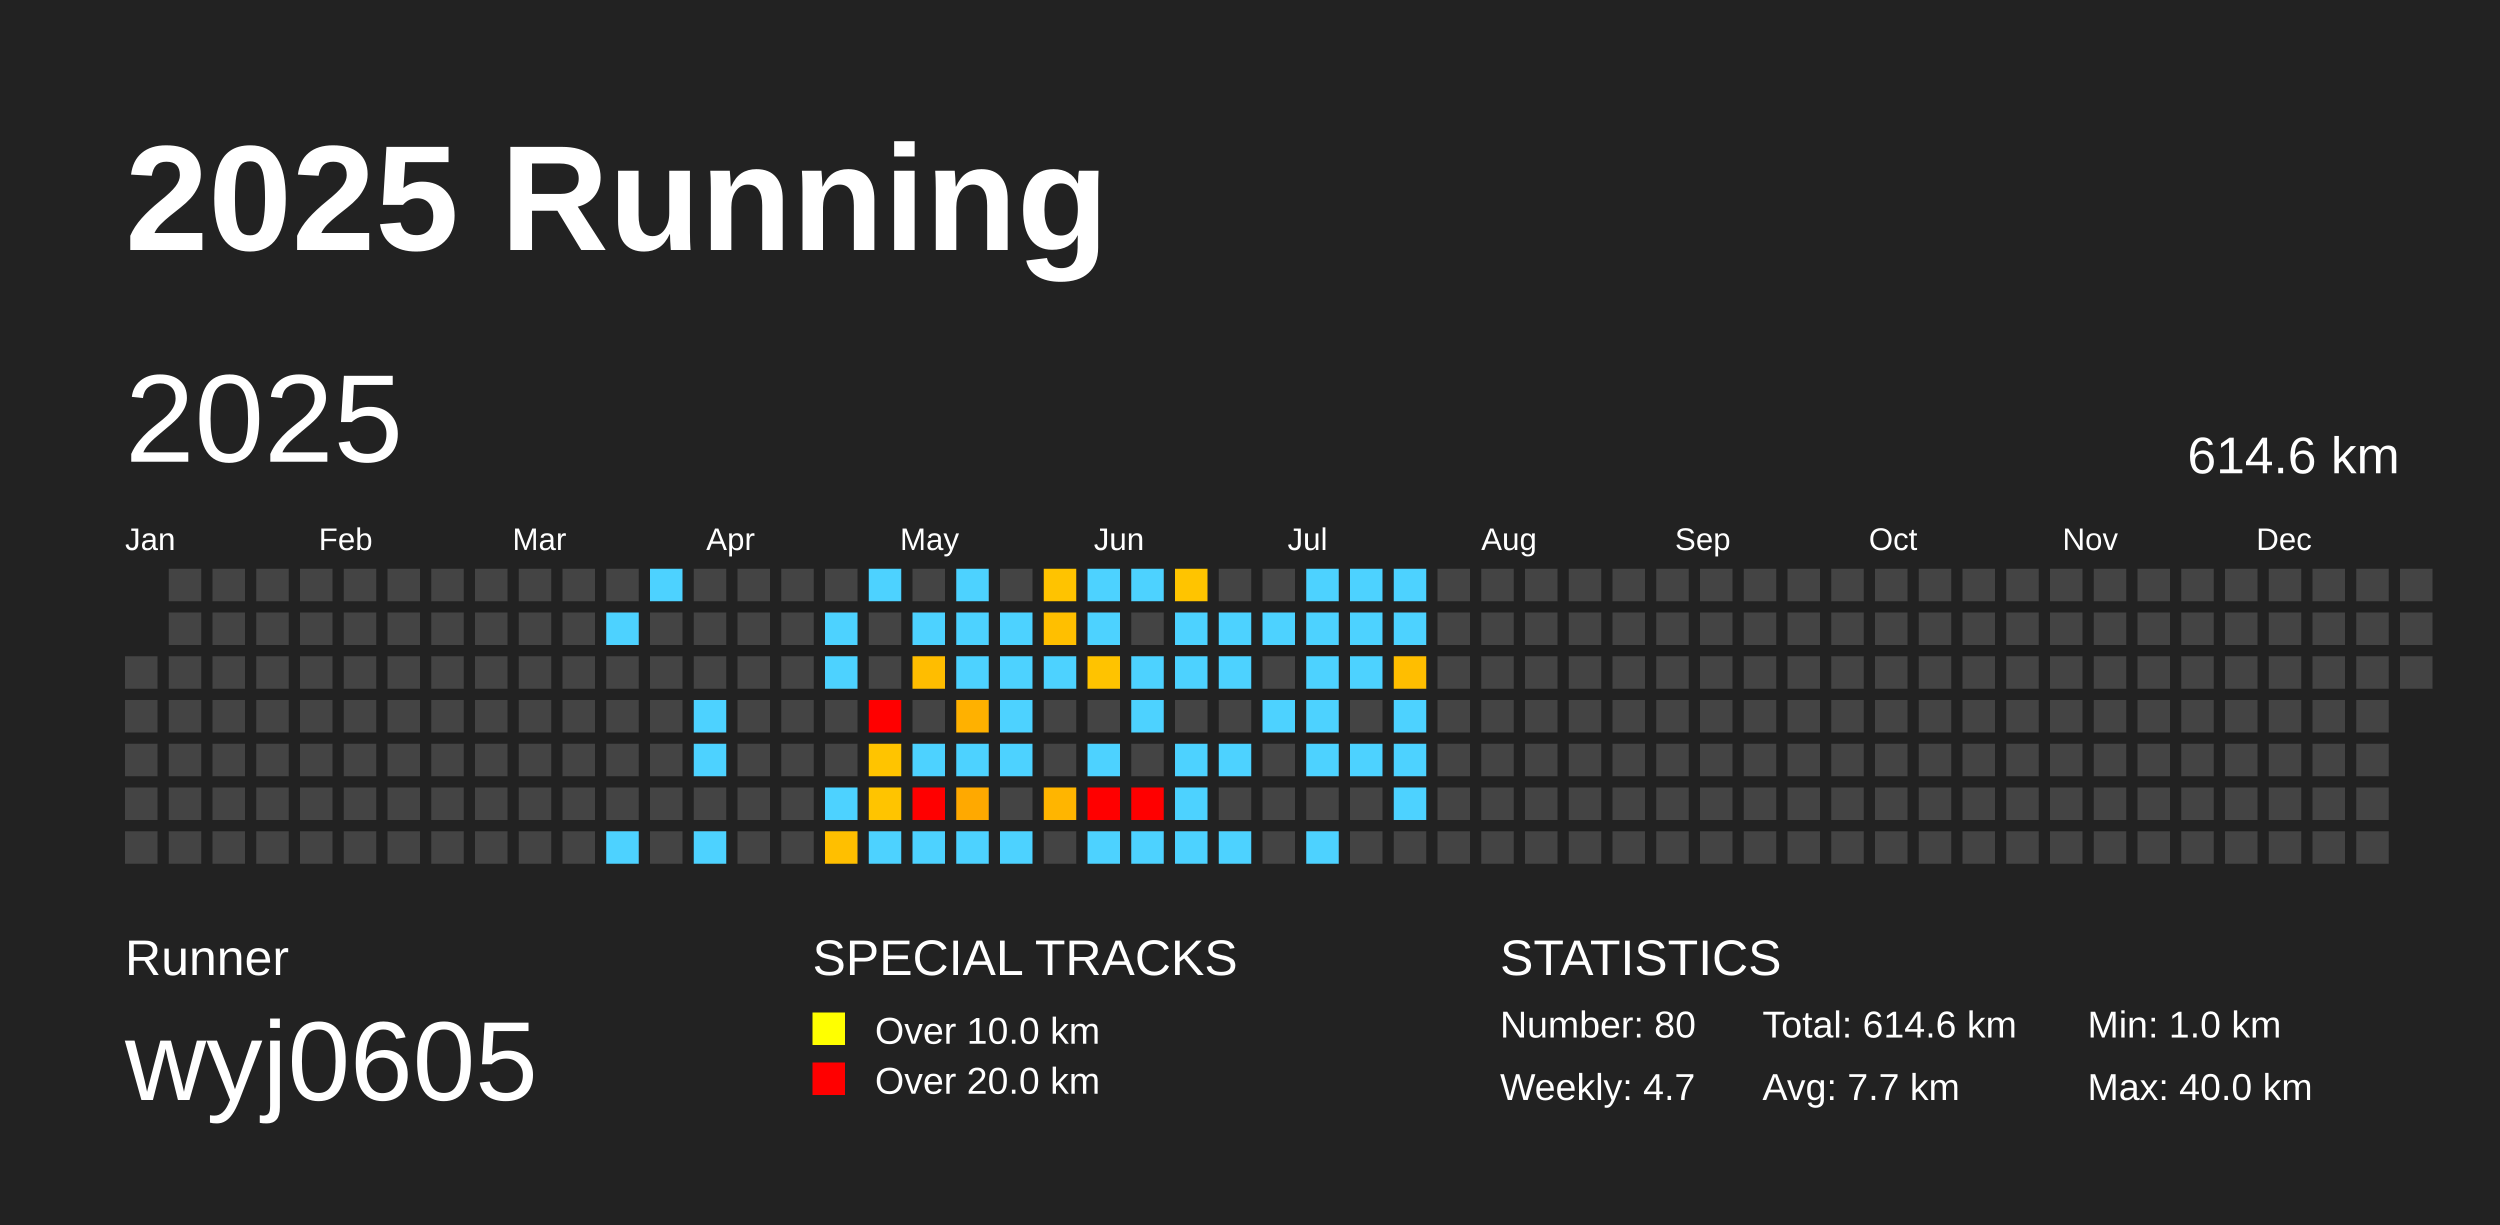
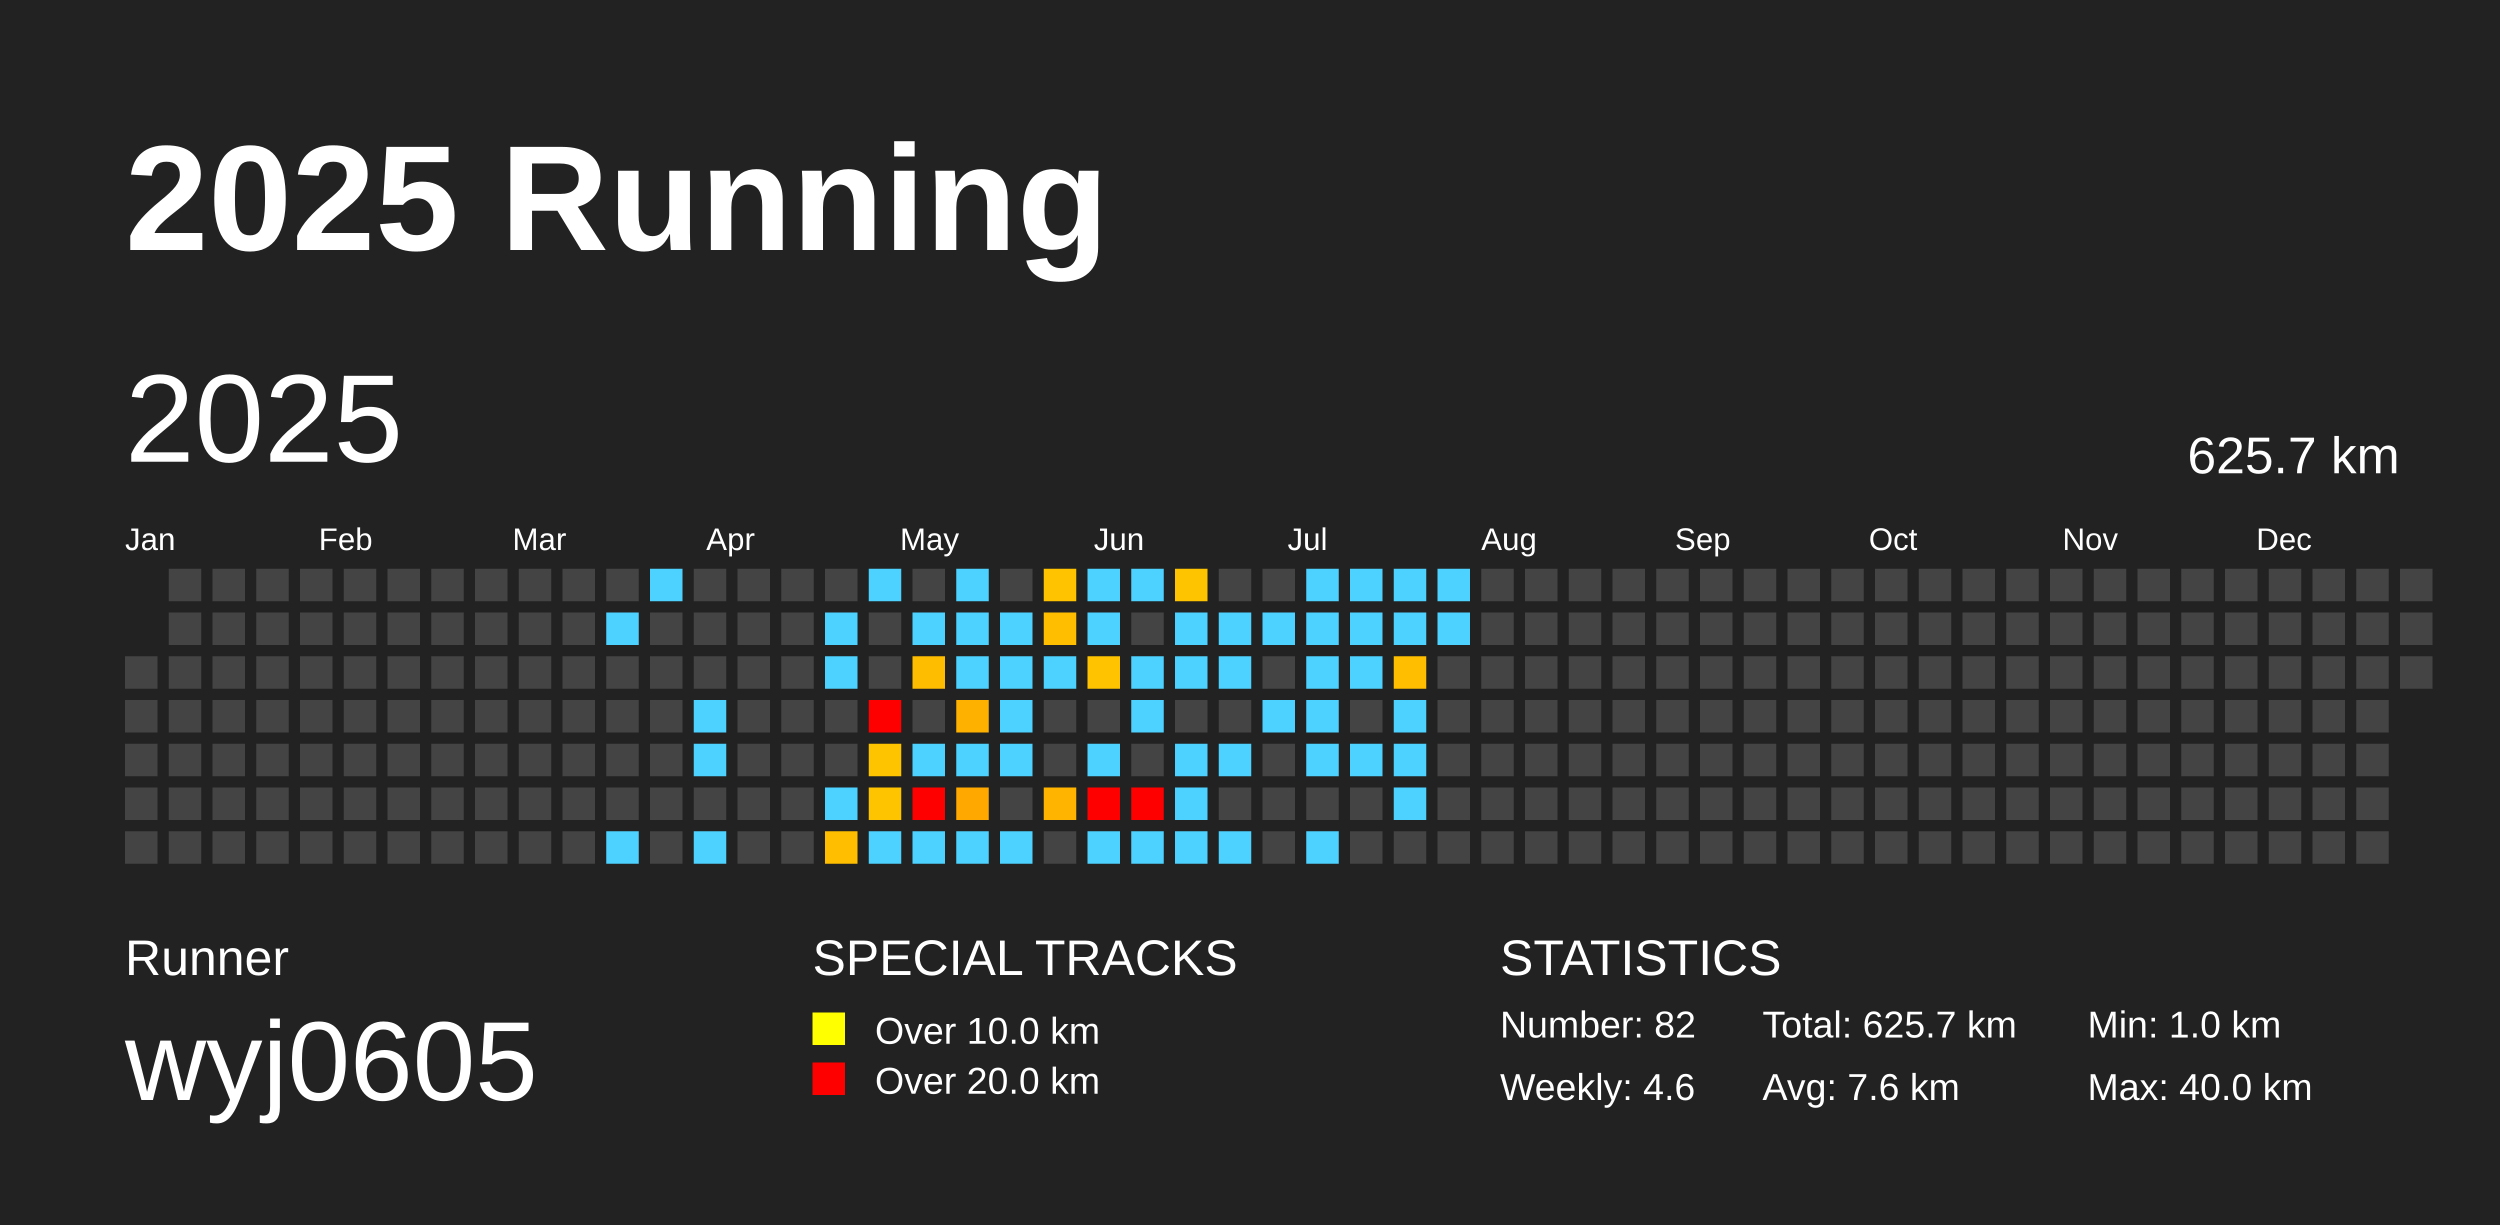
<svg xmlns="http://www.w3.org/2000/svg" baseProfile="full" height="98mm" version="1.1" viewBox="0,0,200,98" width="200mm">
  <defs />
  <rect fill="#222222" height="98" width="200" x="0" y="0" />
  <text fill="#FFFFFF" style="font-size:12px; font-family:Arial; font-weight:bold;" x="10" y="20">2025 Running</text>
  <text fill="#FFFFFF" style="font-size:4px; font-family:Arial" x="10" y="78">Runner</text>
  <text fill="#FFFFFF" style="font-size:9px; font-family:Arial" x="10" y="88">wyj0605</text>
  <text fill="#FFFFFF" style="font-size:4px; font-family:Arial" x="65" y="78">SPECIAL TRACKS</text>
  <rect fill="yellow" height="2.6" width="2.6" x="65" y="81" />
  <text fill="#FFFFFF" style="font-size:3px; font-family:Arial" x="70" y="83.5">Over 10.0 km</text>
  <rect fill="red" height="2.6" width="2.6" x="65" y="85" />
  <text fill="#FFFFFF" style="font-size:3px; font-family:Arial" x="70" y="87.5">Over 20.0 km</text>
  <text fill="#FFFFFF" style="font-size:4px; font-family:Arial" x="120" y="78">STATISTICS</text>
-   <text fill="#FFFFFF" style="font-size:3px; font-family:Arial" x="120" y="83">Number: 80</text>
-   <text fill="#FFFFFF" style="font-size:3px; font-family:Arial" x="120" y="88">Weekly: 4.7</text>
-   <text fill="#FFFFFF" style="font-size:3px; font-family:Arial" x="141" y="83">Total: 614.6 km</text>
-   <text fill="#FFFFFF" style="font-size:3px; font-family:Arial" x="141" y="88">Avg: 7.7 km</text>
+   <text fill="#FFFFFF" style="font-size:3px; font-family:Arial" x="120" y="83">Number: 82</text>
+   <text fill="#FFFFFF" style="font-size:3px; font-family:Arial" x="120" y="88">Weekly: 4.6</text>
+   <text fill="#FFFFFF" style="font-size:3px; font-family:Arial" x="141" y="83">Total: 625.7 km</text>
+   <text fill="#FFFFFF" style="font-size:3px; font-family:Arial" x="141" y="88">Avg: 7.6 km</text>
  <text fill="#FFFFFF" style="font-size:3px; font-family:Arial" x="167" y="83">Min: 1.0 km</text>
  <text fill="#FFFFFF" style="font-size:3px; font-family:Arial" x="167" y="88">Max: 40.0 km</text>
  <text dominant-baseline="hanging" fill="#FFFFFF" style="font-size:10.0px; font-family:Arial;" x="10" y="30">2025</text>
-   <text dominant-baseline="hanging" fill="#FFFFFF" style="font-size:4.125px; font-family:Arial;" x="175" y="35">614.6 km</text>
+   <text dominant-baseline="hanging" fill="#FFFFFF" style="font-size:4.125px; font-family:Arial;" x="175" y="35">625.7 km</text>
  <text fill="#FFFFFF" style="font-size:2.5px; font-family:Arial" x="10.0" y="44">Jan</text>
  <text fill="#FFFFFF" style="font-size:2.5px; font-family:Arial" x="25.5" y="44">Feb</text>
  <text fill="#FFFFFF" style="font-size:2.5px; font-family:Arial" x="41.0" y="44">Mar</text>
  <text fill="#FFFFFF" style="font-size:2.5px; font-family:Arial" x="56.5" y="44">Apr</text>
  <text fill="#FFFFFF" style="font-size:2.5px; font-family:Arial" x="72.0" y="44">May</text>
  <text fill="#FFFFFF" style="font-size:2.5px; font-family:Arial" x="87.5" y="44">Jun</text>
  <text fill="#FFFFFF" style="font-size:2.5px; font-family:Arial" x="103.0" y="44">Jul</text>
  <text fill="#FFFFFF" style="font-size:2.5px; font-family:Arial" x="118.5" y="44">Aug</text>
  <text fill="#FFFFFF" style="font-size:2.5px; font-family:Arial" x="134.0" y="44">Sep</text>
  <text fill="#FFFFFF" style="font-size:2.5px; font-family:Arial" x="149.5" y="44">Oct</text>
  <text fill="#FFFFFF" style="font-size:2.5px; font-family:Arial" x="165.0" y="44">Nov</text>
  <text fill="#FFFFFF" style="font-size:2.5px; font-family:Arial" x="180.5" y="44">Dec</text>
  <rect fill="#444444" height="2.6" width="2.6" x="10.0" y="52.5" />
  <rect fill="#444444" height="2.6" width="2.6" x="10.0" y="56.0" />
  <rect fill="#444444" height="2.6" width="2.6" x="10.0" y="59.5" />
  <rect fill="#444444" height="2.6" width="2.6" x="10.0" y="63.0" />
  <rect fill="#444444" height="2.6" width="2.6" x="10.0" y="66.5" />
  <rect fill="#444444" height="2.6" width="2.6" x="13.5" y="45.5" />
  <rect fill="#444444" height="2.6" width="2.6" x="13.5" y="49.0" />
  <rect fill="#444444" height="2.6" width="2.6" x="13.5" y="52.5" />
  <rect fill="#444444" height="2.6" width="2.6" x="13.5" y="56.0" />
  <rect fill="#444444" height="2.6" width="2.6" x="13.5" y="59.5" />
  <rect fill="#444444" height="2.6" width="2.6" x="13.5" y="63.0" />
  <rect fill="#444444" height="2.6" width="2.6" x="13.5" y="66.5" />
  <rect fill="#444444" height="2.6" width="2.6" x="17.0" y="45.5" />
  <rect fill="#444444" height="2.6" width="2.6" x="17.0" y="49.0" />
  <rect fill="#444444" height="2.6" width="2.6" x="17.0" y="52.5" />
  <rect fill="#444444" height="2.6" width="2.6" x="17.0" y="56.0" />
  <rect fill="#444444" height="2.6" width="2.6" x="17.0" y="59.5" />
  <rect fill="#444444" height="2.6" width="2.6" x="17.0" y="63.0" />
  <rect fill="#444444" height="2.6" width="2.6" x="17.0" y="66.5" />
  <rect fill="#444444" height="2.6" width="2.6" x="20.5" y="45.5" />
  <rect fill="#444444" height="2.6" width="2.6" x="20.5" y="49.0" />
  <rect fill="#444444" height="2.6" width="2.6" x="20.5" y="52.5" />
  <rect fill="#444444" height="2.6" width="2.6" x="20.5" y="56.0" />
  <rect fill="#444444" height="2.6" width="2.6" x="20.5" y="59.5" />
  <rect fill="#444444" height="2.6" width="2.6" x="20.5" y="63.0" />
  <rect fill="#444444" height="2.6" width="2.6" x="20.5" y="66.5" />
  <rect fill="#444444" height="2.6" width="2.6" x="24.0" y="45.5" />
  <rect fill="#444444" height="2.6" width="2.6" x="24.0" y="49.0" />
  <rect fill="#444444" height="2.6" width="2.6" x="24.0" y="52.5" />
  <rect fill="#444444" height="2.6" width="2.6" x="24.0" y="56.0" />
  <rect fill="#444444" height="2.6" width="2.6" x="24.0" y="59.5" />
  <rect fill="#444444" height="2.6" width="2.6" x="24.0" y="63.0" />
  <rect fill="#444444" height="2.6" width="2.6" x="24.0" y="66.5" />
  <rect fill="#444444" height="2.6" width="2.6" x="27.5" y="45.5" />
  <rect fill="#444444" height="2.6" width="2.6" x="27.5" y="49.0" />
  <rect fill="#444444" height="2.6" width="2.6" x="27.5" y="52.5" />
  <rect fill="#444444" height="2.6" width="2.6" x="27.5" y="56.0" />
  <rect fill="#444444" height="2.6" width="2.6" x="27.5" y="59.5" />
  <rect fill="#444444" height="2.6" width="2.6" x="27.5" y="63.0" />
  <rect fill="#444444" height="2.6" width="2.6" x="27.5" y="66.5" />
  <rect fill="#444444" height="2.6" width="2.6" x="31.0" y="45.5" />
  <rect fill="#444444" height="2.6" width="2.6" x="31.0" y="49.0" />
  <rect fill="#444444" height="2.6" width="2.6" x="31.0" y="52.5" />
  <rect fill="#444444" height="2.6" width="2.6" x="31.0" y="56.0" />
  <rect fill="#444444" height="2.6" width="2.6" x="31.0" y="59.5" />
  <rect fill="#444444" height="2.6" width="2.6" x="31.0" y="63.0" />
  <rect fill="#444444" height="2.6" width="2.6" x="31.0" y="66.5" />
  <rect fill="#444444" height="2.6" width="2.6" x="34.5" y="45.5" />
  <rect fill="#444444" height="2.6" width="2.6" x="34.5" y="49.0" />
  <rect fill="#444444" height="2.6" width="2.6" x="34.5" y="52.5" />
  <rect fill="#444444" height="2.6" width="2.6" x="34.5" y="56.0" />
  <rect fill="#444444" height="2.6" width="2.6" x="34.5" y="59.5" />
  <rect fill="#444444" height="2.6" width="2.6" x="34.5" y="63.0" />
  <rect fill="#444444" height="2.6" width="2.6" x="34.5" y="66.5" />
  <rect fill="#444444" height="2.6" width="2.6" x="38.0" y="45.5" />
  <rect fill="#444444" height="2.6" width="2.6" x="38.0" y="49.0" />
  <rect fill="#444444" height="2.6" width="2.6" x="38.0" y="52.5" />
  <rect fill="#444444" height="2.6" width="2.6" x="38.0" y="56.0" />
  <rect fill="#444444" height="2.6" width="2.6" x="38.0" y="59.5" />
  <rect fill="#444444" height="2.6" width="2.6" x="38.0" y="63.0" />
  <rect fill="#444444" height="2.6" width="2.6" x="38.0" y="66.5" />
  <rect fill="#444444" height="2.6" width="2.6" x="41.5" y="45.5" />
  <rect fill="#444444" height="2.6" width="2.6" x="41.5" y="49.0" />
  <rect fill="#444444" height="2.6" width="2.6" x="41.5" y="52.5" />
  <rect fill="#444444" height="2.6" width="2.6" x="41.5" y="56.0" />
  <rect fill="#444444" height="2.6" width="2.6" x="41.5" y="59.5" />
  <rect fill="#444444" height="2.6" width="2.6" x="41.5" y="63.0" />
  <rect fill="#444444" height="2.6" width="2.6" x="41.5" y="66.5" />
  <rect fill="#444444" height="2.6" width="2.6" x="45.0" y="45.5" />
  <rect fill="#444444" height="2.6" width="2.6" x="45.0" y="49.0" />
  <rect fill="#444444" height="2.6" width="2.6" x="45.0" y="52.5" />
  <rect fill="#444444" height="2.6" width="2.6" x="45.0" y="56.0" />
  <rect fill="#444444" height="2.6" width="2.6" x="45.0" y="59.5" />
  <rect fill="#444444" height="2.6" width="2.6" x="45.0" y="63.0" />
  <rect fill="#444444" height="2.6" width="2.6" x="45.0" y="66.5" />
  <rect fill="#444444" height="2.6" width="2.6" x="48.5" y="45.5" />
  <rect fill="#4dd2ff" height="2.6" width="2.6" x="48.5" y="49.0" />
  <rect fill="#444444" height="2.6" width="2.6" x="48.5" y="52.5" />
  <rect fill="#444444" height="2.6" width="2.6" x="48.5" y="56.0" />
  <rect fill="#444444" height="2.6" width="2.6" x="48.5" y="59.5" />
  <rect fill="#444444" height="2.6" width="2.6" x="48.5" y="63.0" />
  <rect fill="#4dd2ff" height="2.6" width="2.6" x="48.5" y="66.5" />
  <rect fill="#4dd2ff" height="2.6" width="2.6" x="52.0" y="45.5" />
  <rect fill="#444444" height="2.6" width="2.6" x="52.0" y="49.0" />
  <rect fill="#444444" height="2.6" width="2.6" x="52.0" y="52.5" />
  <rect fill="#444444" height="2.6" width="2.6" x="52.0" y="56.0" />
  <rect fill="#444444" height="2.6" width="2.6" x="52.0" y="59.5" />
  <rect fill="#444444" height="2.6" width="2.6" x="52.0" y="63.0" />
  <rect fill="#444444" height="2.6" width="2.6" x="52.0" y="66.5" />
  <rect fill="#444444" height="2.6" width="2.6" x="55.5" y="45.5" />
  <rect fill="#444444" height="2.6" width="2.6" x="55.5" y="49.0" />
  <rect fill="#444444" height="2.6" width="2.6" x="55.5" y="52.5" />
  <rect fill="#4dd2ff" height="2.6" width="2.6" x="55.5" y="56.0" />
  <rect fill="#4dd2ff" height="2.6" width="2.6" x="55.5" y="59.5" />
  <rect fill="#444444" height="2.6" width="2.6" x="55.5" y="63.0" />
  <rect fill="#4dd2ff" height="2.6" width="2.6" x="55.5" y="66.5" />
  <rect fill="#444444" height="2.6" width="2.6" x="59.0" y="45.5" />
  <rect fill="#444444" height="2.6" width="2.6" x="59.0" y="49.0" />
  <rect fill="#444444" height="2.6" width="2.6" x="59.0" y="52.5" />
  <rect fill="#444444" height="2.6" width="2.6" x="59.0" y="56.0" />
  <rect fill="#444444" height="2.6" width="2.6" x="59.0" y="59.5" />
  <rect fill="#444444" height="2.6" width="2.6" x="59.0" y="63.0" />
  <rect fill="#444444" height="2.6" width="2.6" x="59.0" y="66.5" />
  <rect fill="#444444" height="2.6" width="2.6" x="62.5" y="45.5" />
  <rect fill="#444444" height="2.6" width="2.6" x="62.5" y="49.0" />
  <rect fill="#444444" height="2.6" width="2.6" x="62.5" y="52.5" />
  <rect fill="#444444" height="2.6" width="2.6" x="62.5" y="56.0" />
  <rect fill="#444444" height="2.6" width="2.6" x="62.5" y="59.5" />
  <rect fill="#444444" height="2.6" width="2.6" x="62.5" y="63.0" />
  <rect fill="#444444" height="2.6" width="2.6" x="62.5" y="66.5" />
  <rect fill="#444444" height="2.6" width="2.6" x="66.0" y="45.5" />
  <rect fill="#4dd2ff" height="2.6" width="2.6" x="66.0" y="49.0" />
  <rect fill="#4dd2ff" height="2.6" width="2.6" x="66.0" y="52.5" />
  <rect fill="#444444" height="2.6" width="2.6" x="66.0" y="56.0" />
  <rect fill="#444444" height="2.6" width="2.6" x="66.0" y="59.5" />
  <rect fill="#4dd2ff" height="2.6" width="2.6" x="66.0" y="63.0" />
  <rect fill="#ffbf00" height="2.6" width="2.6" x="66.0" y="66.5" />
  <rect fill="#4dd2ff" height="2.6" width="2.6" x="69.5" y="45.5" />
  <rect fill="#444444" height="2.6" width="2.6" x="69.5" y="49.0" />
  <rect fill="#444444" height="2.6" width="2.6" x="69.5" y="52.5" />
  <rect fill="red" height="2.6" width="2.6" x="69.5" y="56.0" />
  <rect fill="#ffc400" height="2.6" width="2.6" x="69.5" y="59.5" />
  <rect fill="#ffc400" height="2.6" width="2.6" x="69.5" y="63.0" />
  <rect fill="#4dd2ff" height="2.6" width="2.6" x="69.5" y="66.5" />
  <rect fill="#444444" height="2.6" width="2.6" x="73.0" y="45.5" />
  <rect fill="#4dd2ff" height="2.6" width="2.6" x="73.0" y="49.0" />
  <rect fill="#ffbd00" height="2.6" width="2.6" x="73.0" y="52.5" />
  <rect fill="#444444" height="2.6" width="2.6" x="73.0" y="56.0" />
  <rect fill="#4dd2ff" height="2.6" width="2.6" x="73.0" y="59.5" />
  <rect fill="red" height="2.6" width="2.6" x="73.0" y="63.0" />
  <rect fill="#4dd2ff" height="2.6" width="2.6" x="73.0" y="66.5" />
  <rect fill="#4dd2ff" height="2.6" width="2.6" x="76.5" y="45.5" />
  <rect fill="#4dd2ff" height="2.6" width="2.6" x="76.5" y="49.0" />
  <rect fill="#4dd2ff" height="2.6" width="2.6" x="76.5" y="52.5" />
  <rect fill="#ffb100" height="2.6" width="2.6" x="76.5" y="56.0" />
  <rect fill="#4dd2ff" height="2.6" width="2.6" x="76.5" y="59.5" />
  <rect fill="#ffa900" height="2.6" width="2.6" x="76.5" y="63.0" />
  <rect fill="#4dd2ff" height="2.6" width="2.6" x="76.5" y="66.5" />
  <rect fill="#444444" height="2.6" width="2.6" x="80.0" y="45.5" />
  <rect fill="#4dd2ff" height="2.6" width="2.6" x="80.0" y="49.0" />
  <rect fill="#4dd2ff" height="2.6" width="2.6" x="80.0" y="52.5" />
  <rect fill="#4dd2ff" height="2.6" width="2.6" x="80.0" y="56.0" />
  <rect fill="#4dd2ff" height="2.6" width="2.6" x="80.0" y="59.5" />
  <rect fill="#444444" height="2.6" width="2.6" x="80.0" y="63.0" />
  <rect fill="#4dd2ff" height="2.6" width="2.6" x="80.0" y="66.5" />
  <rect fill="#ffc300" height="2.6" width="2.6" x="83.5" y="45.5" />
  <rect fill="#ffbf00" height="2.6" width="2.6" x="83.5" y="49.0" />
  <rect fill="#4dd2ff" height="2.6" width="2.6" x="83.5" y="52.5" />
  <rect fill="#444444" height="2.6" width="2.6" x="83.5" y="56.0" />
  <rect fill="#444444" height="2.6" width="2.6" x="83.5" y="59.5" />
  <rect fill="#ffb500" height="2.6" width="2.6" x="83.5" y="63.0" />
  <rect fill="#444444" height="2.6" width="2.6" x="83.5" y="66.5" />
  <rect fill="#4dd2ff" height="2.6" width="2.6" x="87.0" y="45.5" />
  <rect fill="#4dd2ff" height="2.6" width="2.6" x="87.0" y="49.0" />
  <rect fill="#ffc300" height="2.6" width="2.6" x="87.0" y="52.5" />
  <rect fill="#444444" height="2.6" width="2.6" x="87.0" y="56.0" />
  <rect fill="#4dd2ff" height="2.6" width="2.6" x="87.0" y="59.5" />
  <rect fill="red" height="2.6" width="2.6" x="87.0" y="63.0" />
  <rect fill="#4dd2ff" height="2.6" width="2.6" x="87.0" y="66.5" />
  <rect fill="#4dd2ff" height="2.6" width="2.6" x="90.5" y="45.5" />
  <rect fill="#444444" height="2.6" width="2.6" x="90.5" y="49.0" />
  <rect fill="#4dd2ff" height="2.6" width="2.6" x="90.5" y="52.5" />
  <rect fill="#4dd2ff" height="2.6" width="2.6" x="90.5" y="56.0" />
  <rect fill="#444444" height="2.6" width="2.6" x="90.5" y="59.5" />
  <rect fill="red" height="2.6" width="2.6" x="90.5" y="63.0" />
  <rect fill="#4dd2ff" height="2.6" width="2.6" x="90.5" y="66.5" />
  <rect fill="#ffc400" height="2.6" width="2.6" x="94.0" y="45.5" />
  <rect fill="#4dd2ff" height="2.6" width="2.6" x="94.0" y="49.0" />
  <rect fill="#4dd2ff" height="2.6" width="2.6" x="94.0" y="52.5" />
  <rect fill="#444444" height="2.6" width="2.6" x="94.0" y="56.0" />
  <rect fill="#4dd2ff" height="2.6" width="2.6" x="94.0" y="59.5" />
  <rect fill="#4dd2ff" height="2.6" width="2.6" x="94.0" y="63.0" />
  <rect fill="#4dd2ff" height="2.6" width="2.6" x="94.0" y="66.5" />
  <rect fill="#444444" height="2.6" width="2.6" x="97.5" y="45.5" />
  <rect fill="#4dd2ff" height="2.6" width="2.6" x="97.5" y="49.0" />
  <rect fill="#4dd2ff" height="2.6" width="2.6" x="97.5" y="52.5" />
  <rect fill="#444444" height="2.6" width="2.6" x="97.5" y="56.0" />
  <rect fill="#4dd2ff" height="2.6" width="2.6" x="97.5" y="59.5" />
  <rect fill="#444444" height="2.6" width="2.6" x="97.5" y="63.0" />
  <rect fill="#4dd2ff" height="2.6" width="2.6" x="97.5" y="66.5" />
  <rect fill="#444444" height="2.6" width="2.6" x="101.0" y="45.5" />
  <rect fill="#4dd2ff" height="2.6" width="2.6" x="101.0" y="49.0" />
  <rect fill="#444444" height="2.6" width="2.6" x="101.0" y="52.5" />
  <rect fill="#4dd2ff" height="2.6" width="2.6" x="101.0" y="56.0" />
  <rect fill="#444444" height="2.6" width="2.6" x="101.0" y="59.5" />
  <rect fill="#444444" height="2.6" width="2.6" x="101.0" y="63.0" />
  <rect fill="#444444" height="2.6" width="2.6" x="101.0" y="66.5" />
  <rect fill="#4dd2ff" height="2.6" width="2.6" x="104.5" y="45.5" />
  <rect fill="#4dd2ff" height="2.6" width="2.6" x="104.5" y="49.0" />
  <rect fill="#4dd2ff" height="2.6" width="2.6" x="104.5" y="52.5" />
  <rect fill="#4dd2ff" height="2.6" width="2.6" x="104.5" y="56.0" />
  <rect fill="#4dd2ff" height="2.6" width="2.6" x="104.5" y="59.5" />
  <rect fill="#444444" height="2.6" width="2.6" x="104.5" y="63.0" />
  <rect fill="#4dd2ff" height="2.6" width="2.6" x="104.5" y="66.5" />
  <rect fill="#4dd2ff" height="2.6" width="2.6" x="108.0" y="45.5" />
  <rect fill="#4dd2ff" height="2.6" width="2.6" x="108.0" y="49.0" />
  <rect fill="#4dd2ff" height="2.6" width="2.6" x="108.0" y="52.5" />
  <rect fill="#444444" height="2.6" width="2.6" x="108.0" y="56.0" />
  <rect fill="#4dd2ff" height="2.6" width="2.6" x="108.0" y="59.5" />
  <rect fill="#444444" height="2.6" width="2.6" x="108.0" y="63.0" />
  <rect fill="#444444" height="2.6" width="2.6" x="108.0" y="66.5" />
  <rect fill="#4dd2ff" height="2.6" width="2.6" x="111.5" y="45.5" />
  <rect fill="#4dd2ff" height="2.6" width="2.6" x="111.5" y="49.0" />
  <rect fill="#ffbe00" height="2.6" width="2.6" x="111.5" y="52.5" />
  <rect fill="#4dd2ff" height="2.6" width="2.6" x="111.5" y="56.0" />
  <rect fill="#4dd2ff" height="2.6" width="2.6" x="111.5" y="59.5" />
  <rect fill="#4dd2ff" height="2.6" width="2.6" x="111.5" y="63.0" />
  <rect fill="#444444" height="2.6" width="2.6" x="111.5" y="66.5" />
-   <rect fill="#444444" height="2.6" width="2.6" x="115.0" y="45.5" />
-   <rect fill="#444444" height="2.6" width="2.6" x="115.0" y="49.0" />
+   <rect fill="#4dd2ff" height="2.6" width="2.6" x="115.0" y="45.5" />
+   <rect fill="#4dd2ff" height="2.6" width="2.6" x="115.0" y="49.0" />
  <rect fill="#444444" height="2.6" width="2.6" x="115.0" y="52.5" />
  <rect fill="#444444" height="2.6" width="2.6" x="115.0" y="56.0" />
  <rect fill="#444444" height="2.6" width="2.6" x="115.0" y="59.5" />
  <rect fill="#444444" height="2.6" width="2.6" x="115.0" y="63.0" />
  <rect fill="#444444" height="2.6" width="2.6" x="115.0" y="66.5" />
  <rect fill="#444444" height="2.6" width="2.6" x="118.5" y="45.5" />
  <rect fill="#444444" height="2.6" width="2.6" x="118.5" y="49.0" />
  <rect fill="#444444" height="2.6" width="2.6" x="118.5" y="52.5" />
  <rect fill="#444444" height="2.6" width="2.6" x="118.5" y="56.0" />
  <rect fill="#444444" height="2.6" width="2.6" x="118.5" y="59.5" />
  <rect fill="#444444" height="2.6" width="2.6" x="118.5" y="63.0" />
  <rect fill="#444444" height="2.6" width="2.6" x="118.5" y="66.5" />
  <rect fill="#444444" height="2.6" width="2.6" x="122.0" y="45.5" />
  <rect fill="#444444" height="2.6" width="2.6" x="122.0" y="49.0" />
  <rect fill="#444444" height="2.6" width="2.6" x="122.0" y="52.5" />
  <rect fill="#444444" height="2.6" width="2.6" x="122.0" y="56.0" />
  <rect fill="#444444" height="2.6" width="2.6" x="122.0" y="59.5" />
  <rect fill="#444444" height="2.6" width="2.6" x="122.0" y="63.0" />
  <rect fill="#444444" height="2.6" width="2.6" x="122.0" y="66.5" />
  <rect fill="#444444" height="2.6" width="2.6" x="125.5" y="45.5" />
  <rect fill="#444444" height="2.6" width="2.6" x="125.5" y="49.0" />
  <rect fill="#444444" height="2.6" width="2.6" x="125.5" y="52.5" />
  <rect fill="#444444" height="2.6" width="2.6" x="125.5" y="56.0" />
  <rect fill="#444444" height="2.6" width="2.6" x="125.5" y="59.5" />
  <rect fill="#444444" height="2.6" width="2.6" x="125.5" y="63.0" />
  <rect fill="#444444" height="2.6" width="2.6" x="125.5" y="66.5" />
  <rect fill="#444444" height="2.6" width="2.6" x="129.0" y="45.5" />
  <rect fill="#444444" height="2.6" width="2.6" x="129.0" y="49.0" />
  <rect fill="#444444" height="2.6" width="2.6" x="129.0" y="52.5" />
  <rect fill="#444444" height="2.6" width="2.6" x="129.0" y="56.0" />
  <rect fill="#444444" height="2.6" width="2.6" x="129.0" y="59.5" />
  <rect fill="#444444" height="2.6" width="2.6" x="129.0" y="63.0" />
  <rect fill="#444444" height="2.6" width="2.6" x="129.0" y="66.5" />
  <rect fill="#444444" height="2.6" width="2.6" x="132.5" y="45.5" />
  <rect fill="#444444" height="2.6" width="2.6" x="132.5" y="49.0" />
  <rect fill="#444444" height="2.6" width="2.6" x="132.5" y="52.5" />
  <rect fill="#444444" height="2.6" width="2.6" x="132.5" y="56.0" />
  <rect fill="#444444" height="2.6" width="2.6" x="132.5" y="59.5" />
  <rect fill="#444444" height="2.6" width="2.6" x="132.5" y="63.0" />
  <rect fill="#444444" height="2.6" width="2.6" x="132.5" y="66.5" />
  <rect fill="#444444" height="2.6" width="2.6" x="136.0" y="45.5" />
  <rect fill="#444444" height="2.6" width="2.6" x="136.0" y="49.0" />
  <rect fill="#444444" height="2.6" width="2.6" x="136.0" y="52.5" />
  <rect fill="#444444" height="2.6" width="2.6" x="136.0" y="56.0" />
  <rect fill="#444444" height="2.6" width="2.6" x="136.0" y="59.5" />
  <rect fill="#444444" height="2.6" width="2.6" x="136.0" y="63.0" />
  <rect fill="#444444" height="2.6" width="2.6" x="136.0" y="66.5" />
  <rect fill="#444444" height="2.6" width="2.6" x="139.5" y="45.5" />
  <rect fill="#444444" height="2.6" width="2.6" x="139.5" y="49.0" />
  <rect fill="#444444" height="2.6" width="2.6" x="139.5" y="52.5" />
  <rect fill="#444444" height="2.6" width="2.6" x="139.5" y="56.0" />
  <rect fill="#444444" height="2.6" width="2.6" x="139.5" y="59.5" />
  <rect fill="#444444" height="2.6" width="2.6" x="139.5" y="63.0" />
  <rect fill="#444444" height="2.6" width="2.6" x="139.5" y="66.5" />
  <rect fill="#444444" height="2.6" width="2.6" x="143.0" y="45.5" />
  <rect fill="#444444" height="2.6" width="2.6" x="143.0" y="49.0" />
  <rect fill="#444444" height="2.6" width="2.6" x="143.0" y="52.5" />
  <rect fill="#444444" height="2.6" width="2.6" x="143.0" y="56.0" />
  <rect fill="#444444" height="2.6" width="2.6" x="143.0" y="59.5" />
  <rect fill="#444444" height="2.6" width="2.6" x="143.0" y="63.0" />
  <rect fill="#444444" height="2.6" width="2.6" x="143.0" y="66.5" />
  <rect fill="#444444" height="2.6" width="2.6" x="146.5" y="45.5" />
  <rect fill="#444444" height="2.6" width="2.6" x="146.5" y="49.0" />
  <rect fill="#444444" height="2.6" width="2.6" x="146.5" y="52.5" />
  <rect fill="#444444" height="2.6" width="2.6" x="146.5" y="56.0" />
  <rect fill="#444444" height="2.6" width="2.6" x="146.5" y="59.5" />
  <rect fill="#444444" height="2.6" width="2.6" x="146.5" y="63.0" />
  <rect fill="#444444" height="2.6" width="2.6" x="146.5" y="66.5" />
  <rect fill="#444444" height="2.6" width="2.6" x="150.0" y="45.5" />
  <rect fill="#444444" height="2.6" width="2.6" x="150.0" y="49.0" />
  <rect fill="#444444" height="2.6" width="2.6" x="150.0" y="52.5" />
  <rect fill="#444444" height="2.6" width="2.6" x="150.0" y="56.0" />
  <rect fill="#444444" height="2.6" width="2.6" x="150.0" y="59.5" />
  <rect fill="#444444" height="2.6" width="2.6" x="150.0" y="63.0" />
  <rect fill="#444444" height="2.6" width="2.6" x="150.0" y="66.5" />
  <rect fill="#444444" height="2.6" width="2.6" x="153.5" y="45.5" />
  <rect fill="#444444" height="2.6" width="2.6" x="153.5" y="49.0" />
  <rect fill="#444444" height="2.6" width="2.6" x="153.5" y="52.5" />
  <rect fill="#444444" height="2.6" width="2.6" x="153.5" y="56.0" />
  <rect fill="#444444" height="2.6" width="2.6" x="153.5" y="59.5" />
  <rect fill="#444444" height="2.6" width="2.6" x="153.5" y="63.0" />
  <rect fill="#444444" height="2.6" width="2.6" x="153.5" y="66.5" />
  <rect fill="#444444" height="2.6" width="2.6" x="157.0" y="45.5" />
  <rect fill="#444444" height="2.6" width="2.6" x="157.0" y="49.0" />
  <rect fill="#444444" height="2.6" width="2.6" x="157.0" y="52.5" />
  <rect fill="#444444" height="2.6" width="2.6" x="157.0" y="56.0" />
  <rect fill="#444444" height="2.6" width="2.6" x="157.0" y="59.5" />
  <rect fill="#444444" height="2.6" width="2.6" x="157.0" y="63.0" />
  <rect fill="#444444" height="2.6" width="2.6" x="157.0" y="66.5" />
  <rect fill="#444444" height="2.6" width="2.6" x="160.5" y="45.5" />
  <rect fill="#444444" height="2.6" width="2.6" x="160.5" y="49.0" />
  <rect fill="#444444" height="2.6" width="2.6" x="160.5" y="52.5" />
  <rect fill="#444444" height="2.6" width="2.6" x="160.5" y="56.0" />
  <rect fill="#444444" height="2.6" width="2.6" x="160.5" y="59.5" />
  <rect fill="#444444" height="2.6" width="2.6" x="160.5" y="63.0" />
  <rect fill="#444444" height="2.6" width="2.6" x="160.5" y="66.5" />
  <rect fill="#444444" height="2.6" width="2.6" x="164.0" y="45.5" />
  <rect fill="#444444" height="2.6" width="2.6" x="164.0" y="49.0" />
  <rect fill="#444444" height="2.6" width="2.6" x="164.0" y="52.5" />
  <rect fill="#444444" height="2.6" width="2.6" x="164.0" y="56.0" />
  <rect fill="#444444" height="2.6" width="2.6" x="164.0" y="59.5" />
  <rect fill="#444444" height="2.6" width="2.6" x="164.0" y="63.0" />
  <rect fill="#444444" height="2.6" width="2.6" x="164.0" y="66.5" />
  <rect fill="#444444" height="2.6" width="2.6" x="167.5" y="45.5" />
  <rect fill="#444444" height="2.6" width="2.6" x="167.5" y="49.0" />
  <rect fill="#444444" height="2.6" width="2.6" x="167.5" y="52.5" />
  <rect fill="#444444" height="2.6" width="2.6" x="167.5" y="56.0" />
  <rect fill="#444444" height="2.6" width="2.6" x="167.5" y="59.5" />
  <rect fill="#444444" height="2.6" width="2.6" x="167.5" y="63.0" />
  <rect fill="#444444" height="2.6" width="2.6" x="167.5" y="66.5" />
  <rect fill="#444444" height="2.6" width="2.6" x="171.0" y="45.5" />
  <rect fill="#444444" height="2.6" width="2.6" x="171.0" y="49.0" />
  <rect fill="#444444" height="2.6" width="2.6" x="171.0" y="52.5" />
  <rect fill="#444444" height="2.6" width="2.6" x="171.0" y="56.0" />
  <rect fill="#444444" height="2.6" width="2.6" x="171.0" y="59.5" />
  <rect fill="#444444" height="2.6" width="2.6" x="171.0" y="63.0" />
  <rect fill="#444444" height="2.6" width="2.6" x="171.0" y="66.5" />
  <rect fill="#444444" height="2.6" width="2.6" x="174.5" y="45.5" />
  <rect fill="#444444" height="2.6" width="2.6" x="174.5" y="49.0" />
  <rect fill="#444444" height="2.6" width="2.6" x="174.5" y="52.5" />
  <rect fill="#444444" height="2.6" width="2.6" x="174.5" y="56.0" />
  <rect fill="#444444" height="2.6" width="2.6" x="174.5" y="59.5" />
  <rect fill="#444444" height="2.6" width="2.6" x="174.5" y="63.0" />
  <rect fill="#444444" height="2.6" width="2.6" x="174.5" y="66.5" />
  <rect fill="#444444" height="2.6" width="2.6" x="178.0" y="45.5" />
  <rect fill="#444444" height="2.6" width="2.6" x="178.0" y="49.0" />
  <rect fill="#444444" height="2.6" width="2.6" x="178.0" y="52.5" />
  <rect fill="#444444" height="2.6" width="2.6" x="178.0" y="56.0" />
  <rect fill="#444444" height="2.6" width="2.6" x="178.0" y="59.5" />
  <rect fill="#444444" height="2.6" width="2.6" x="178.0" y="63.0" />
  <rect fill="#444444" height="2.6" width="2.6" x="178.0" y="66.5" />
  <rect fill="#444444" height="2.6" width="2.6" x="181.5" y="45.5" />
  <rect fill="#444444" height="2.6" width="2.6" x="181.5" y="49.0" />
  <rect fill="#444444" height="2.6" width="2.6" x="181.5" y="52.5" />
  <rect fill="#444444" height="2.6" width="2.6" x="181.5" y="56.0" />
  <rect fill="#444444" height="2.6" width="2.6" x="181.5" y="59.5" />
  <rect fill="#444444" height="2.6" width="2.6" x="181.5" y="63.0" />
  <rect fill="#444444" height="2.6" width="2.6" x="181.5" y="66.5" />
  <rect fill="#444444" height="2.6" width="2.6" x="185.0" y="45.5" />
  <rect fill="#444444" height="2.6" width="2.6" x="185.0" y="49.0" />
  <rect fill="#444444" height="2.6" width="2.6" x="185.0" y="52.5" />
  <rect fill="#444444" height="2.6" width="2.6" x="185.0" y="56.0" />
  <rect fill="#444444" height="2.6" width="2.6" x="185.0" y="59.5" />
  <rect fill="#444444" height="2.6" width="2.6" x="185.0" y="63.0" />
  <rect fill="#444444" height="2.6" width="2.6" x="185.0" y="66.5" />
  <rect fill="#444444" height="2.6" width="2.6" x="188.5" y="45.5" />
  <rect fill="#444444" height="2.6" width="2.6" x="188.5" y="49.0" />
  <rect fill="#444444" height="2.6" width="2.6" x="188.5" y="52.5" />
  <rect fill="#444444" height="2.6" width="2.6" x="188.5" y="56.0" />
  <rect fill="#444444" height="2.6" width="2.6" x="188.5" y="59.5" />
  <rect fill="#444444" height="2.6" width="2.6" x="188.5" y="63.0" />
  <rect fill="#444444" height="2.6" width="2.6" x="188.5" y="66.5" />
  <rect fill="#444444" height="2.6" width="2.6" x="192.0" y="45.5" />
  <rect fill="#444444" height="2.6" width="2.6" x="192.0" y="49.0" />
  <rect fill="#444444" height="2.6" width="2.6" x="192.0" y="52.5" />
</svg>
